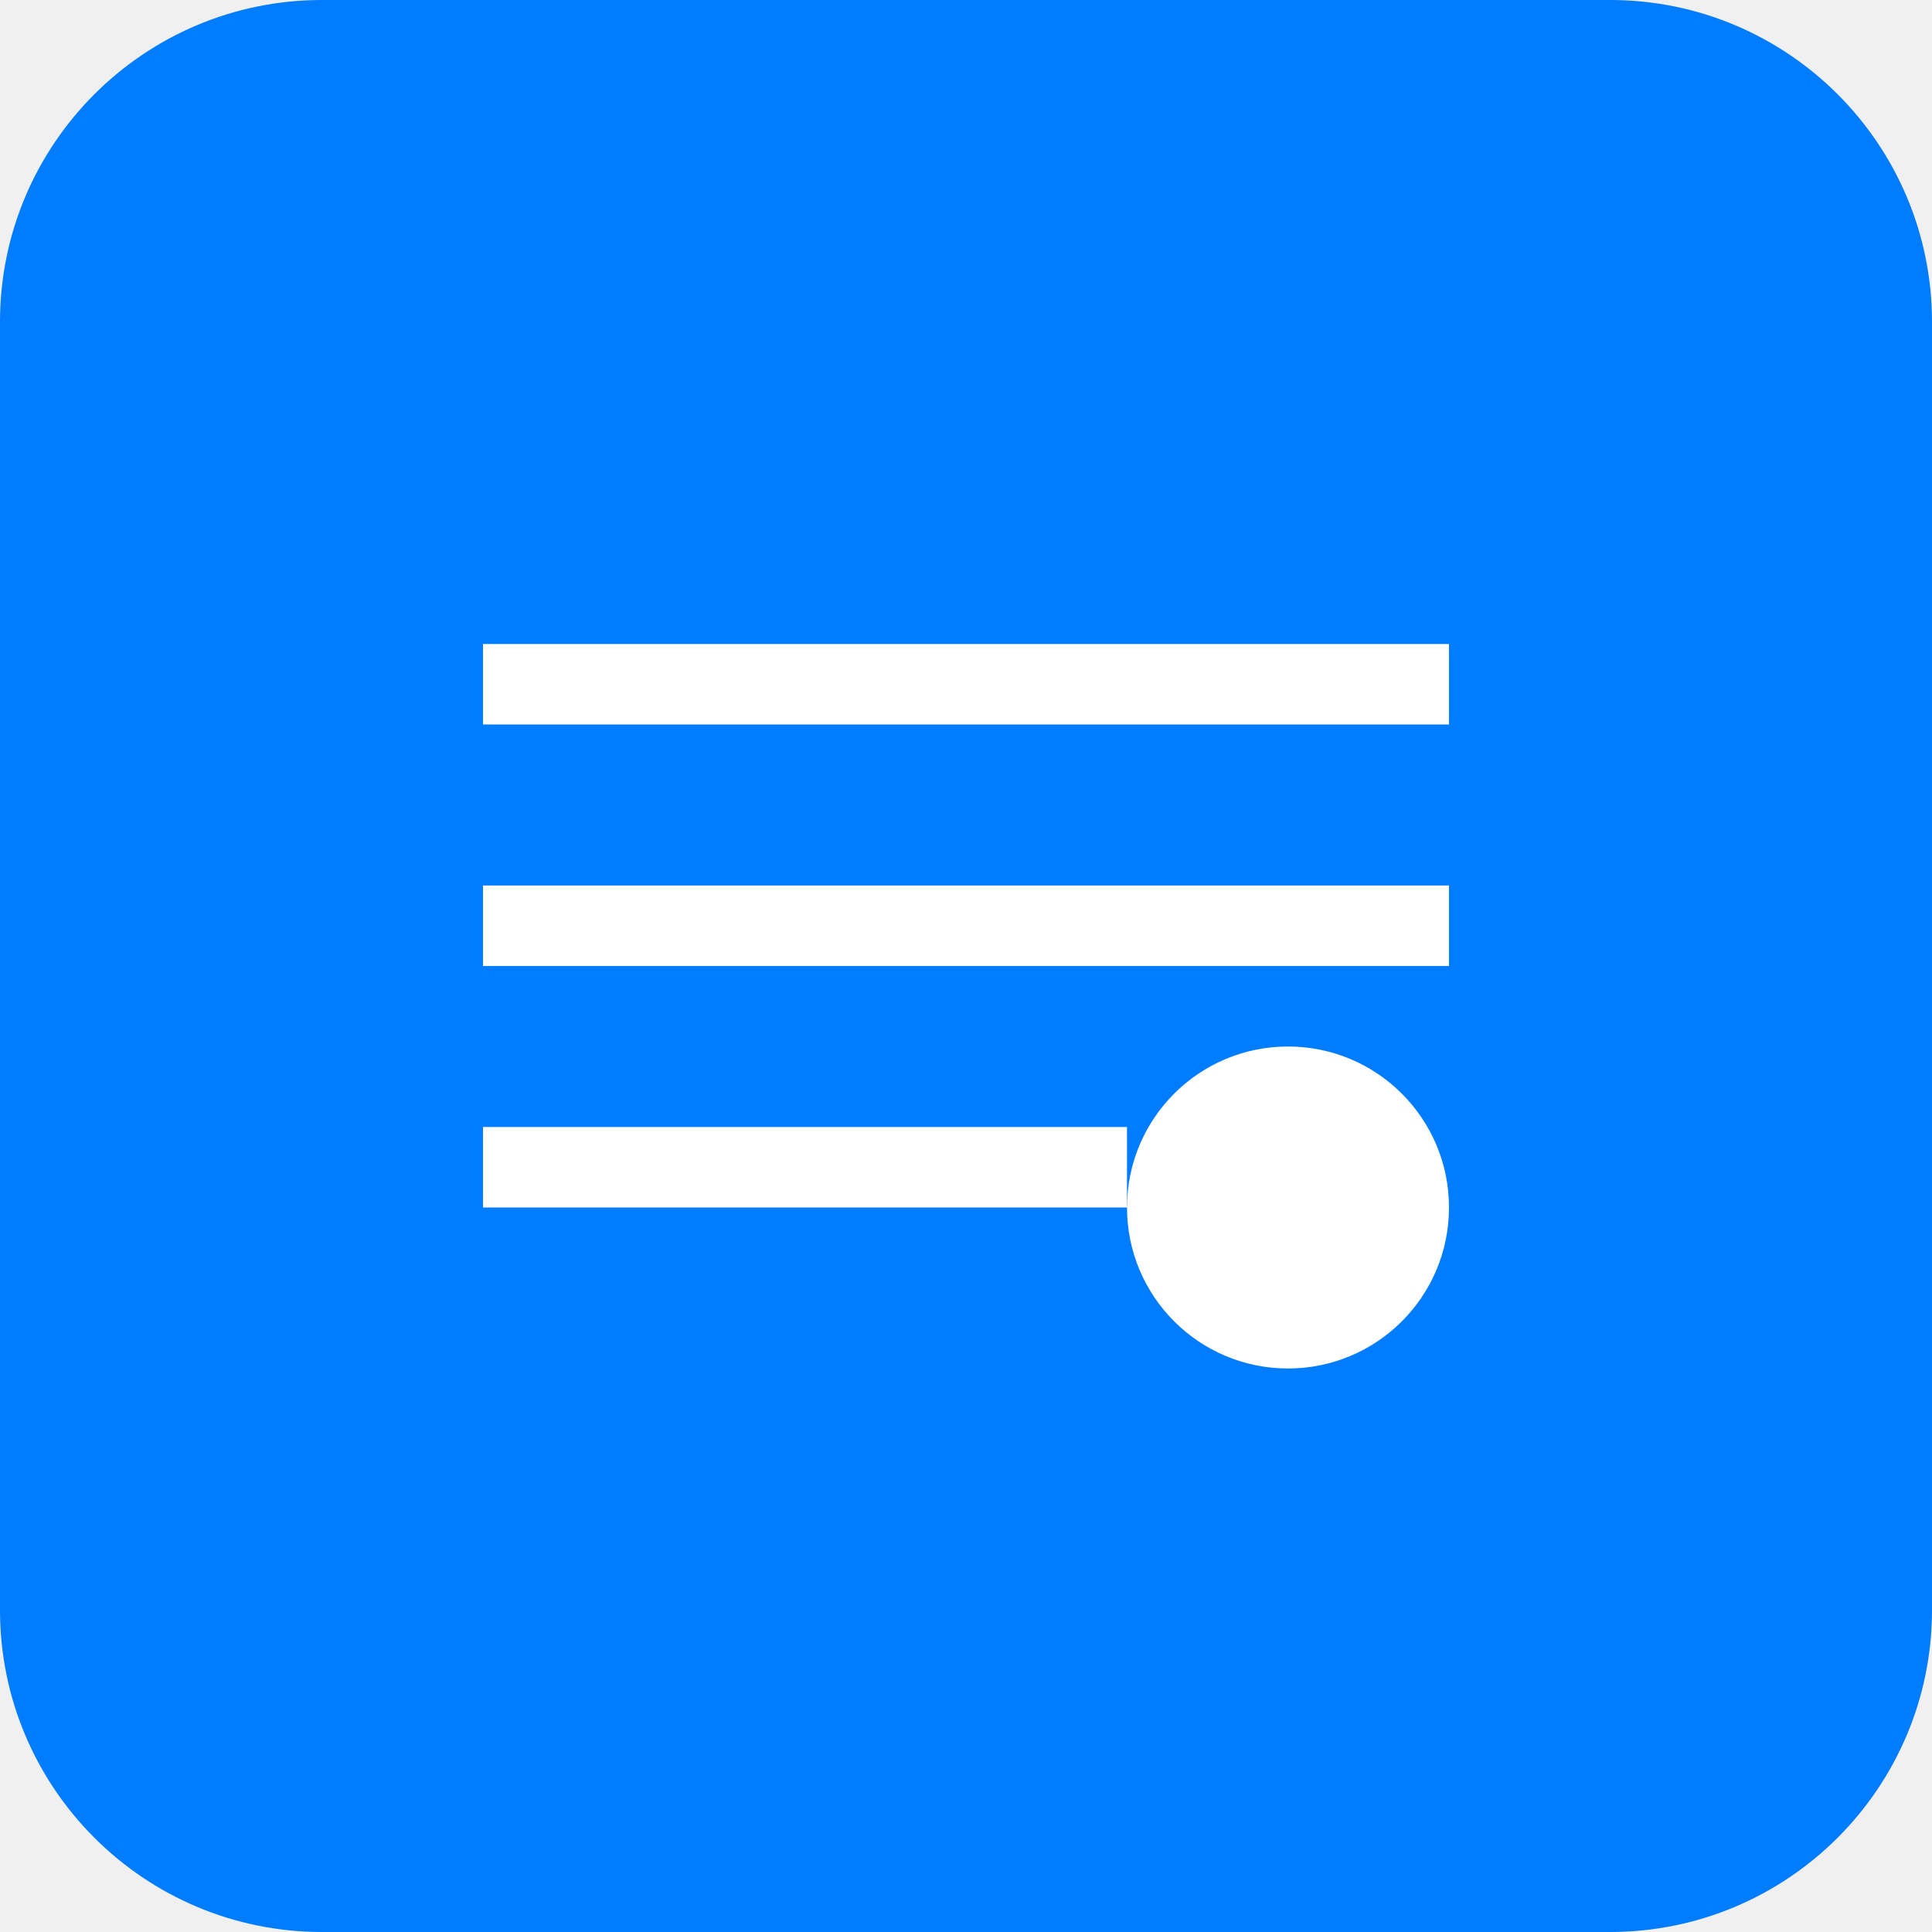
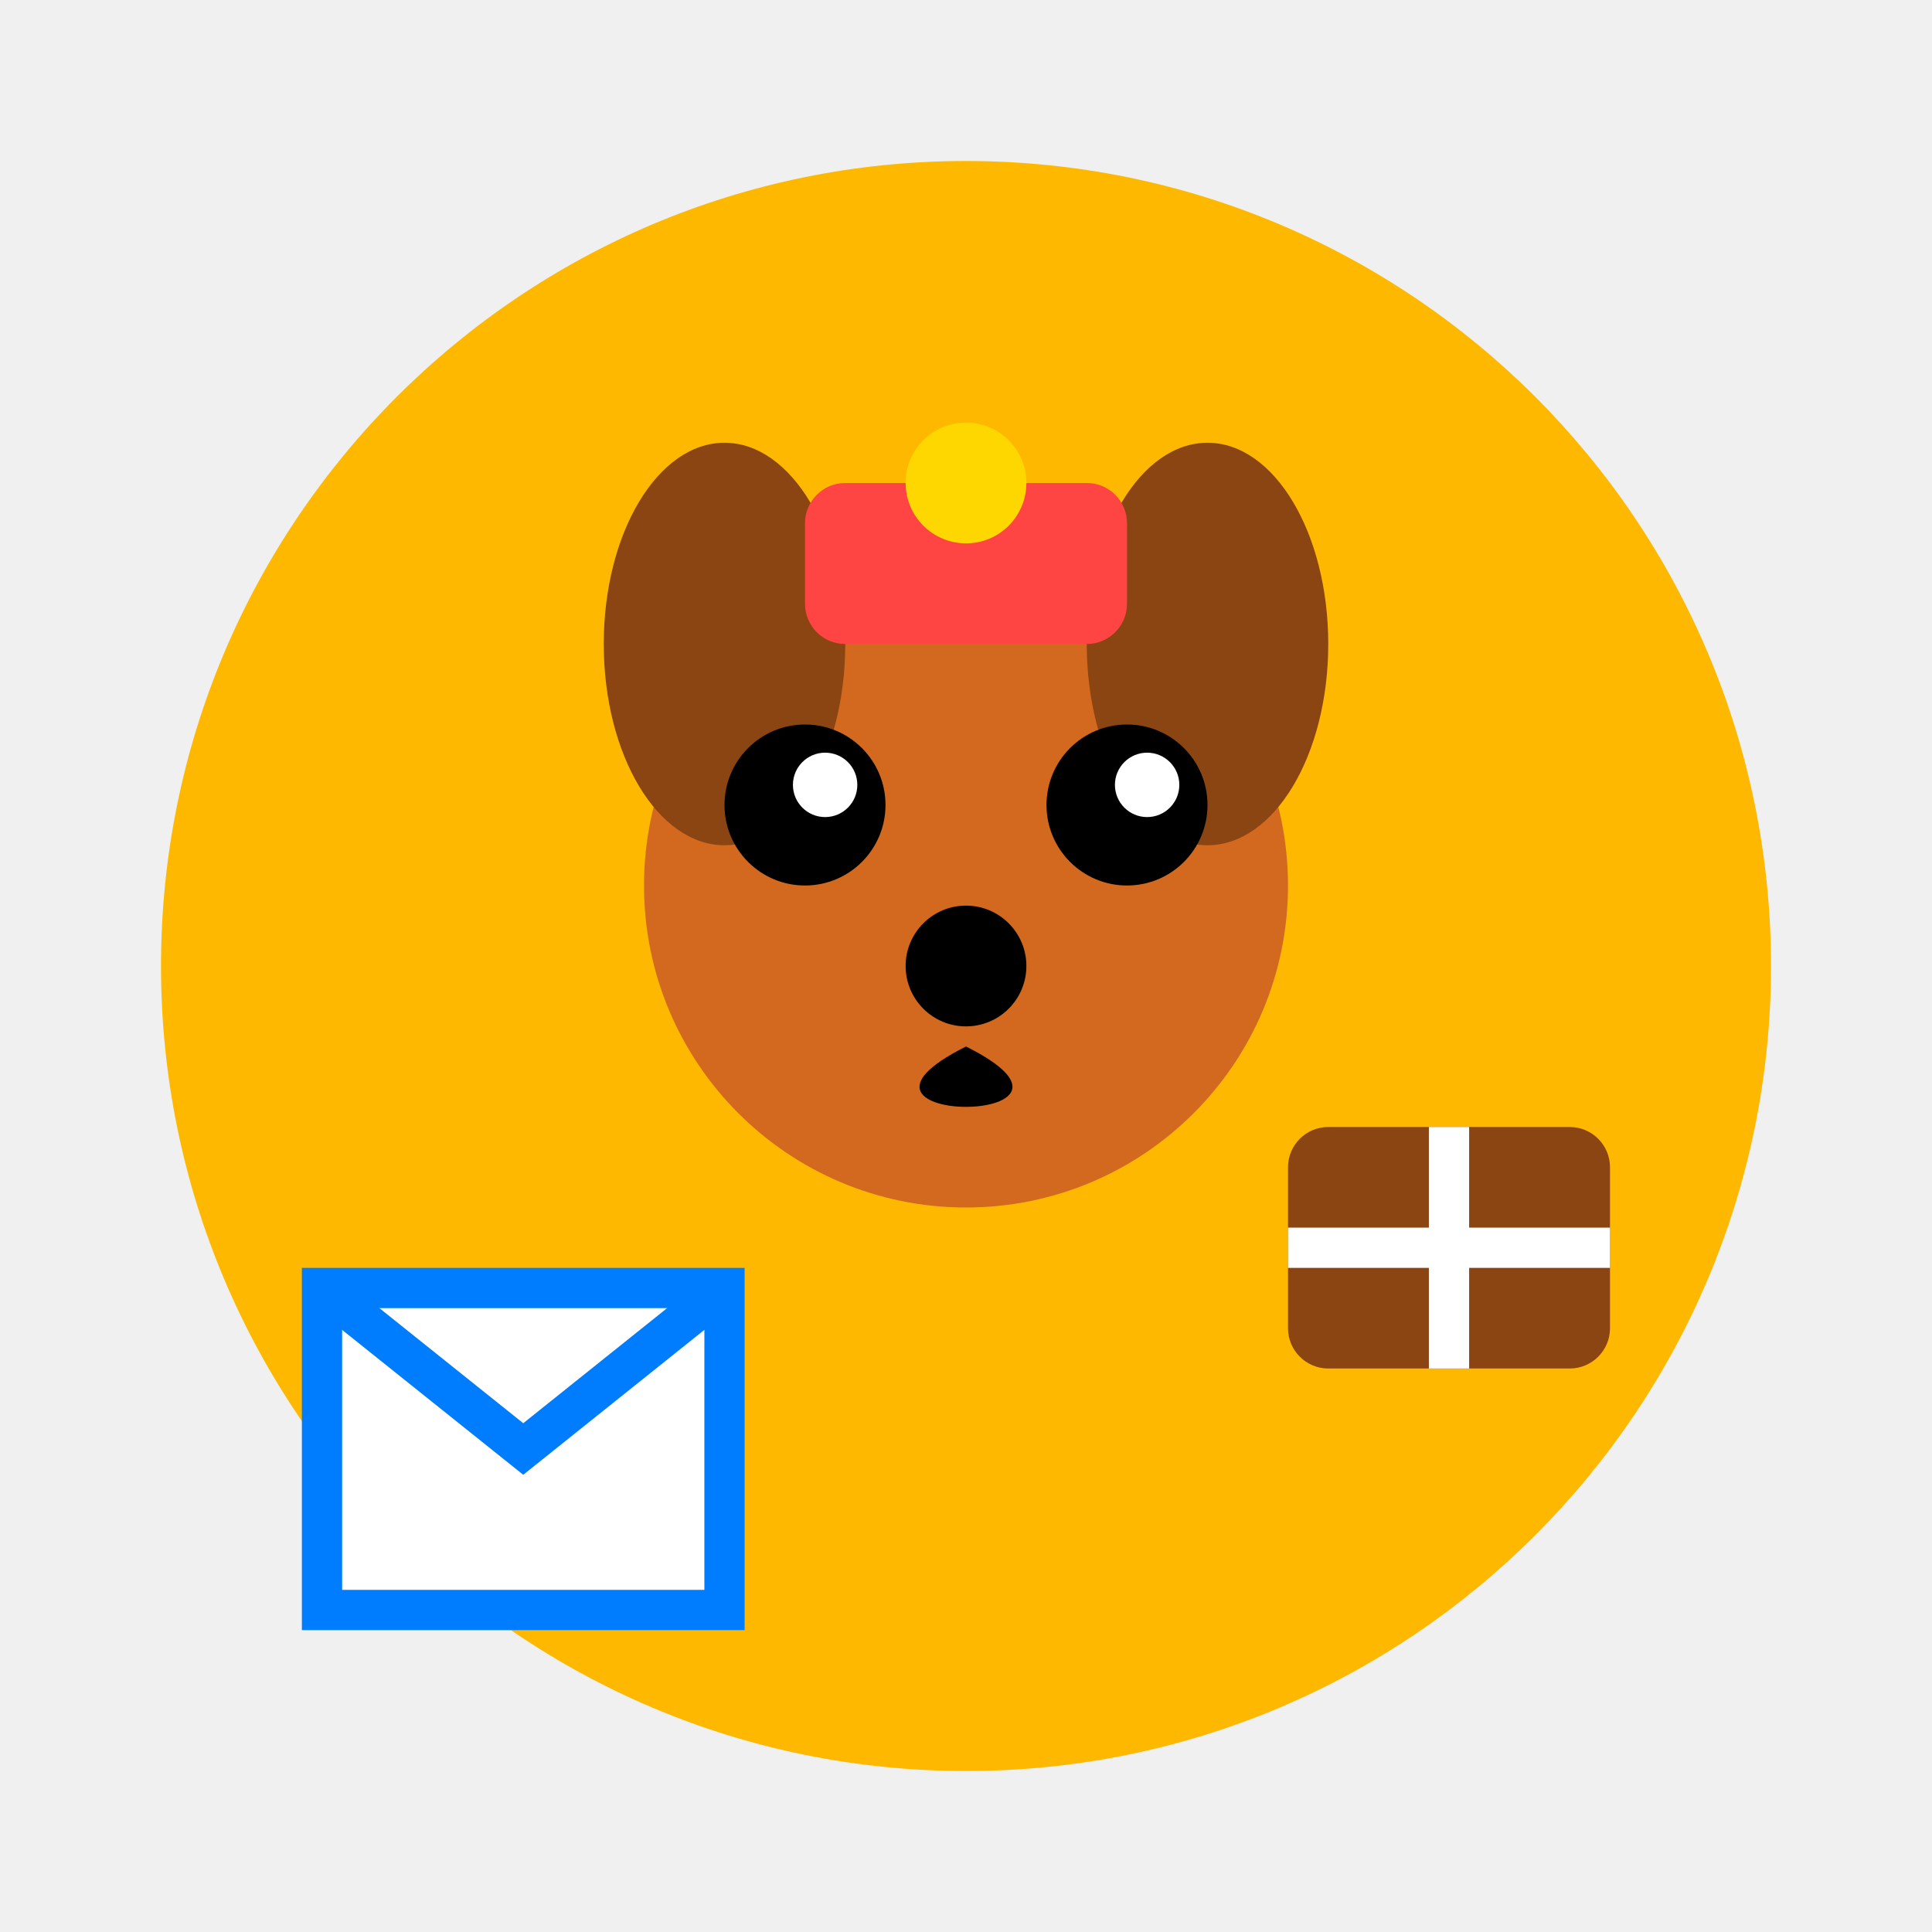
<svg xmlns="http://www.w3.org/2000/svg" width="48" height="48" viewBox="0 0 48 48" fill="none">
-   <rect width="48" height="48" rx="8" fill="#007cff" />
-   <path d="M12 16h24v2H12v-2zm0 6h24v2H12v-2zm0 6h16v2H12v-2z" fill="white" />
-   <circle cx="32" cy="30" r="4" fill="white" />
+   <circle cx="24" cy="24" r="20" fill="#FFB800" />
+   <circle cx="24" cy="22" r="8" fill="#D2691E" />
+   <ellipse cx="18" cy="16" rx="3" ry="5" fill="#8B4513" />
+   <ellipse cx="30" cy="16" rx="3" ry="5" fill="#8B4513" />
+   <circle cx="20" cy="20" r="2" fill="#000" />
+   <circle cx="28" cy="20" r="2" fill="#000" />
+   <circle cx="20.5" cy="19.5" r="0.8" fill="#FFF" />
+   <circle cx="28.5" cy="19.5" r="0.8" fill="#FFF" />
+   <circle cx="24" cy="24" r="1.5" fill="#000" />
+   <path d="M24 26 C20 28, 28 28, 24 26" fill="#000" />
+   <rect x="20" y="12" width="8" height="4" fill="#FF4444" rx="1" />
+   <circle cx="24" cy="12" r="1.5" fill="#FFD700" />
+   <rect x="32" y="28" width="8" height="6" fill="#8B4513" rx="1" />
+   <line x1="32" y1="31" x2="40" y2="31" stroke="#FFF" stroke-width="1" />
+   <line x1="36" y1="28" x2="36" y2="34" stroke="#FFF" stroke-width="1" />
+   <rect x="8" y="32" width="10" height="8" fill="#FFF" stroke="#007cff" stroke-width="1" />
+   <path d="M8 32 L13 36 L18 32" stroke="#007cff" stroke-width="1" fill="none" />
</svg>
